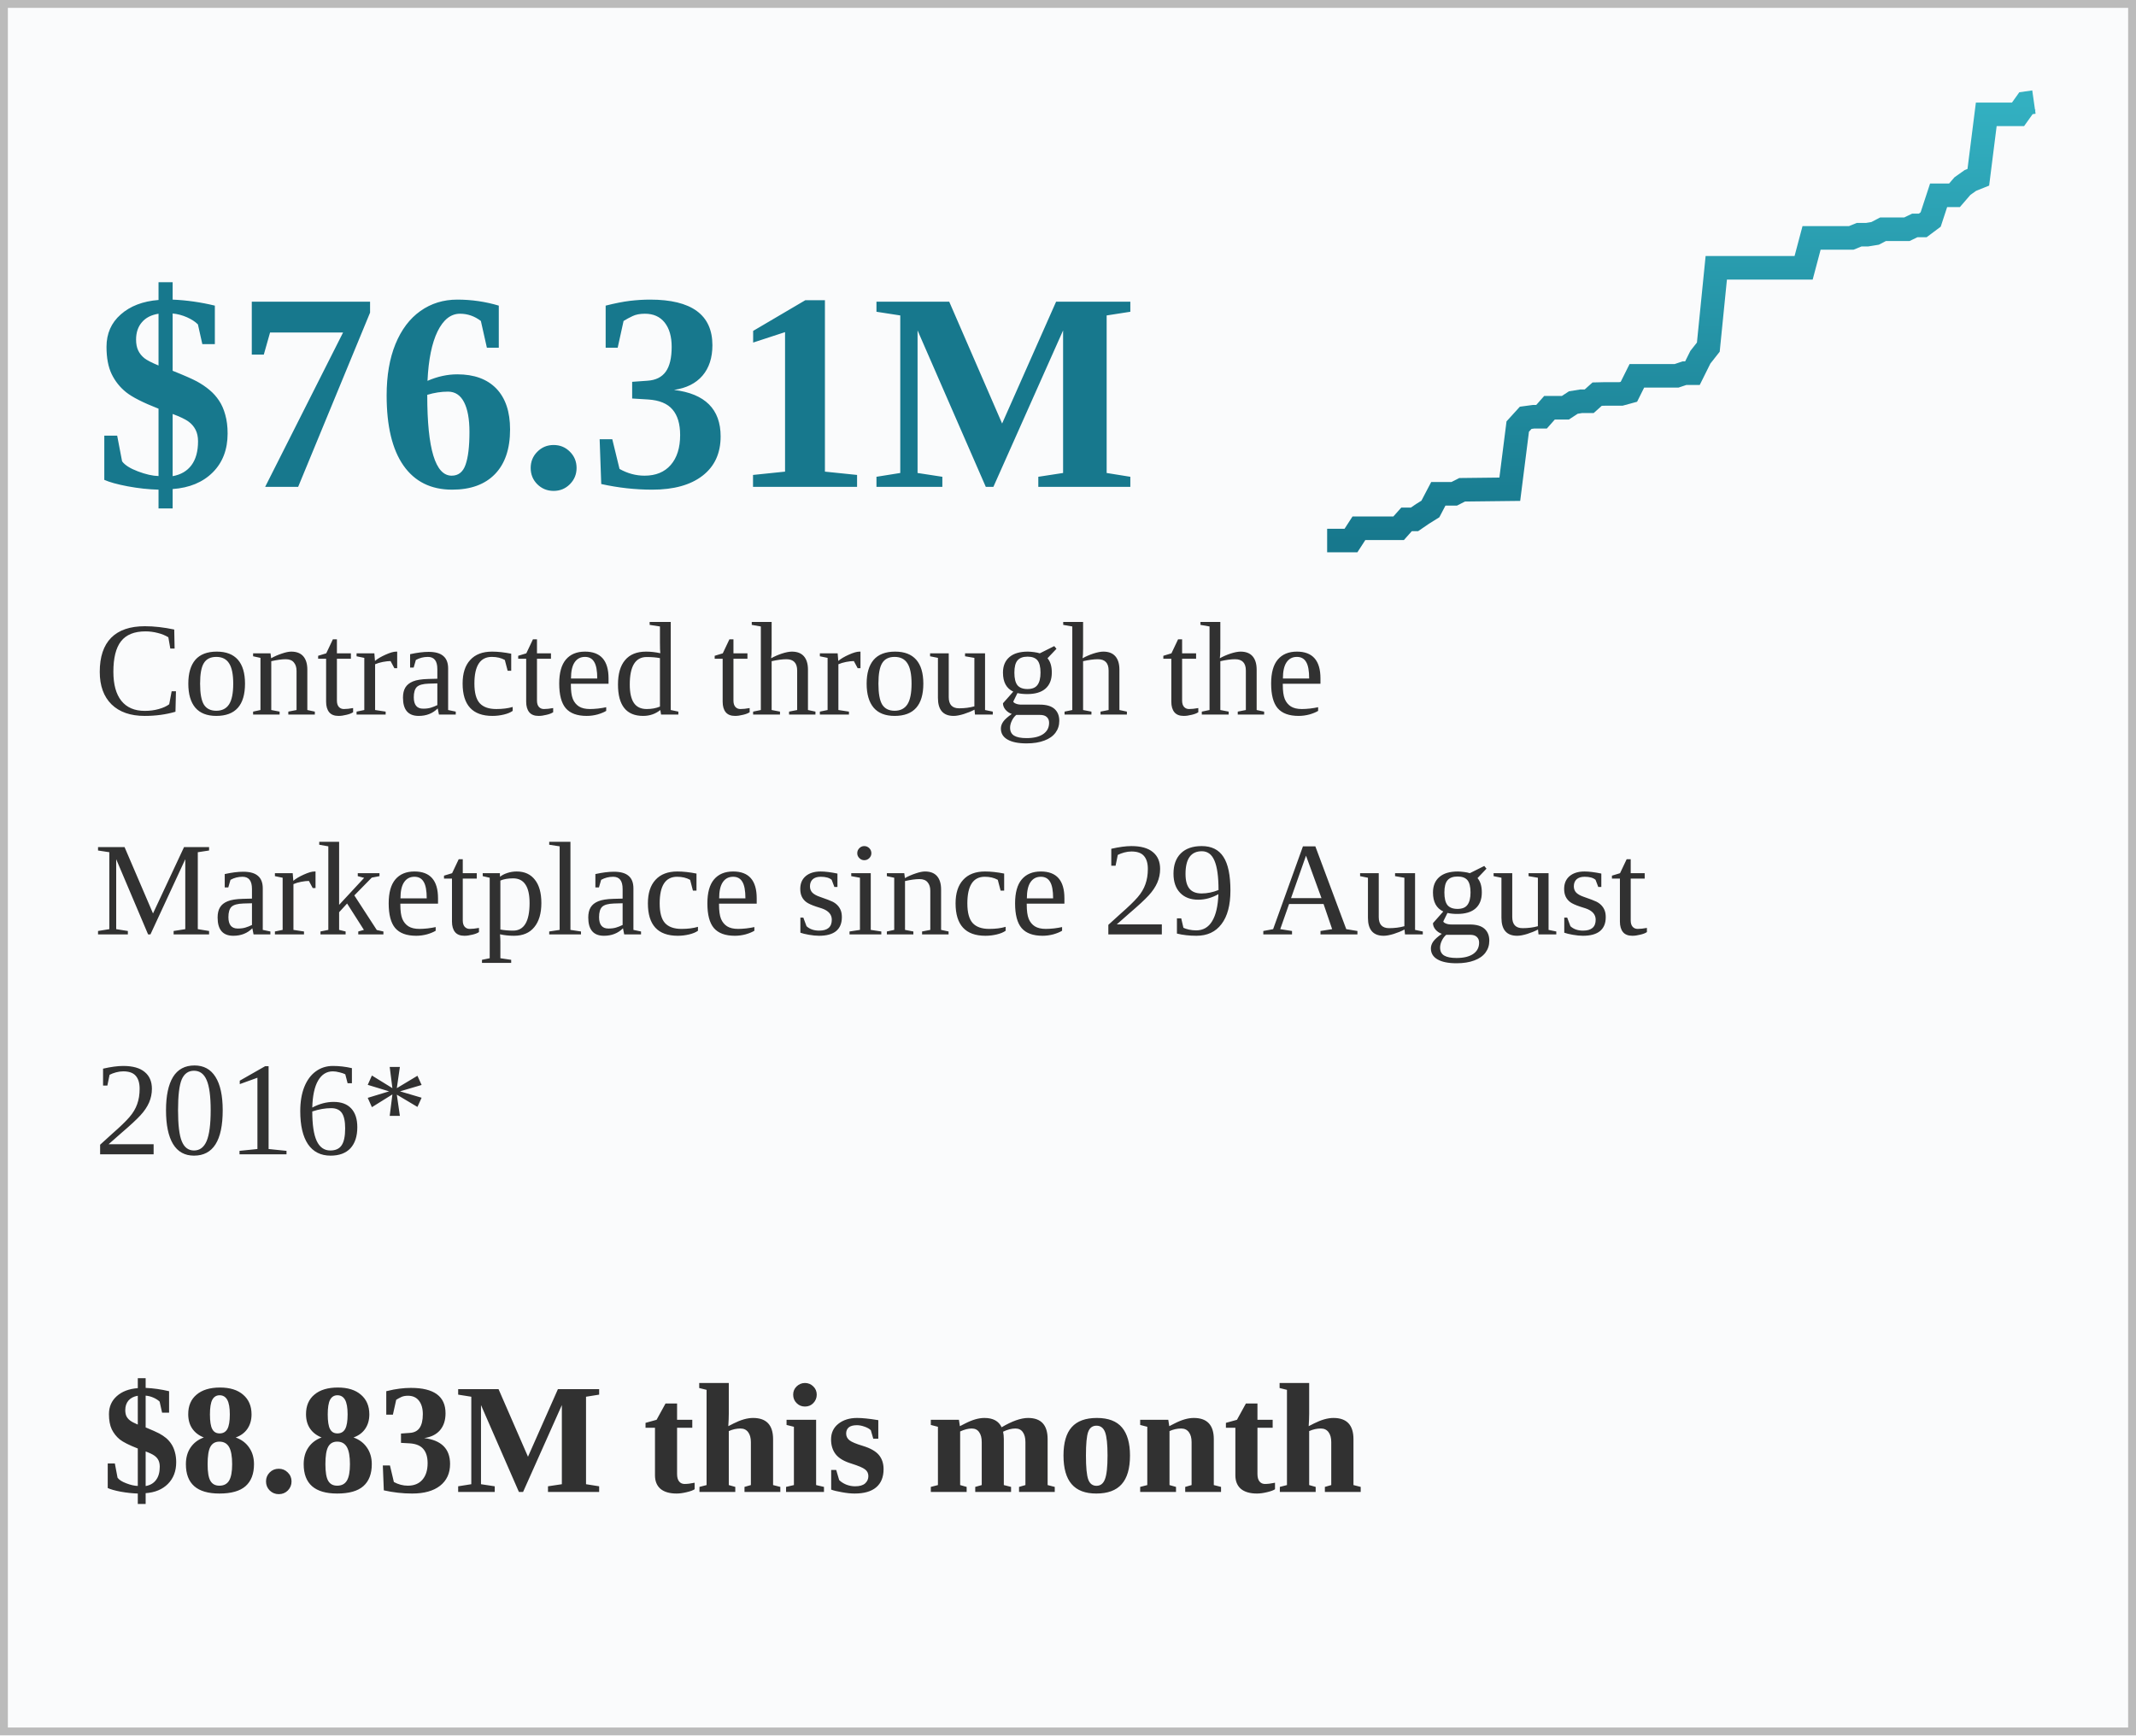
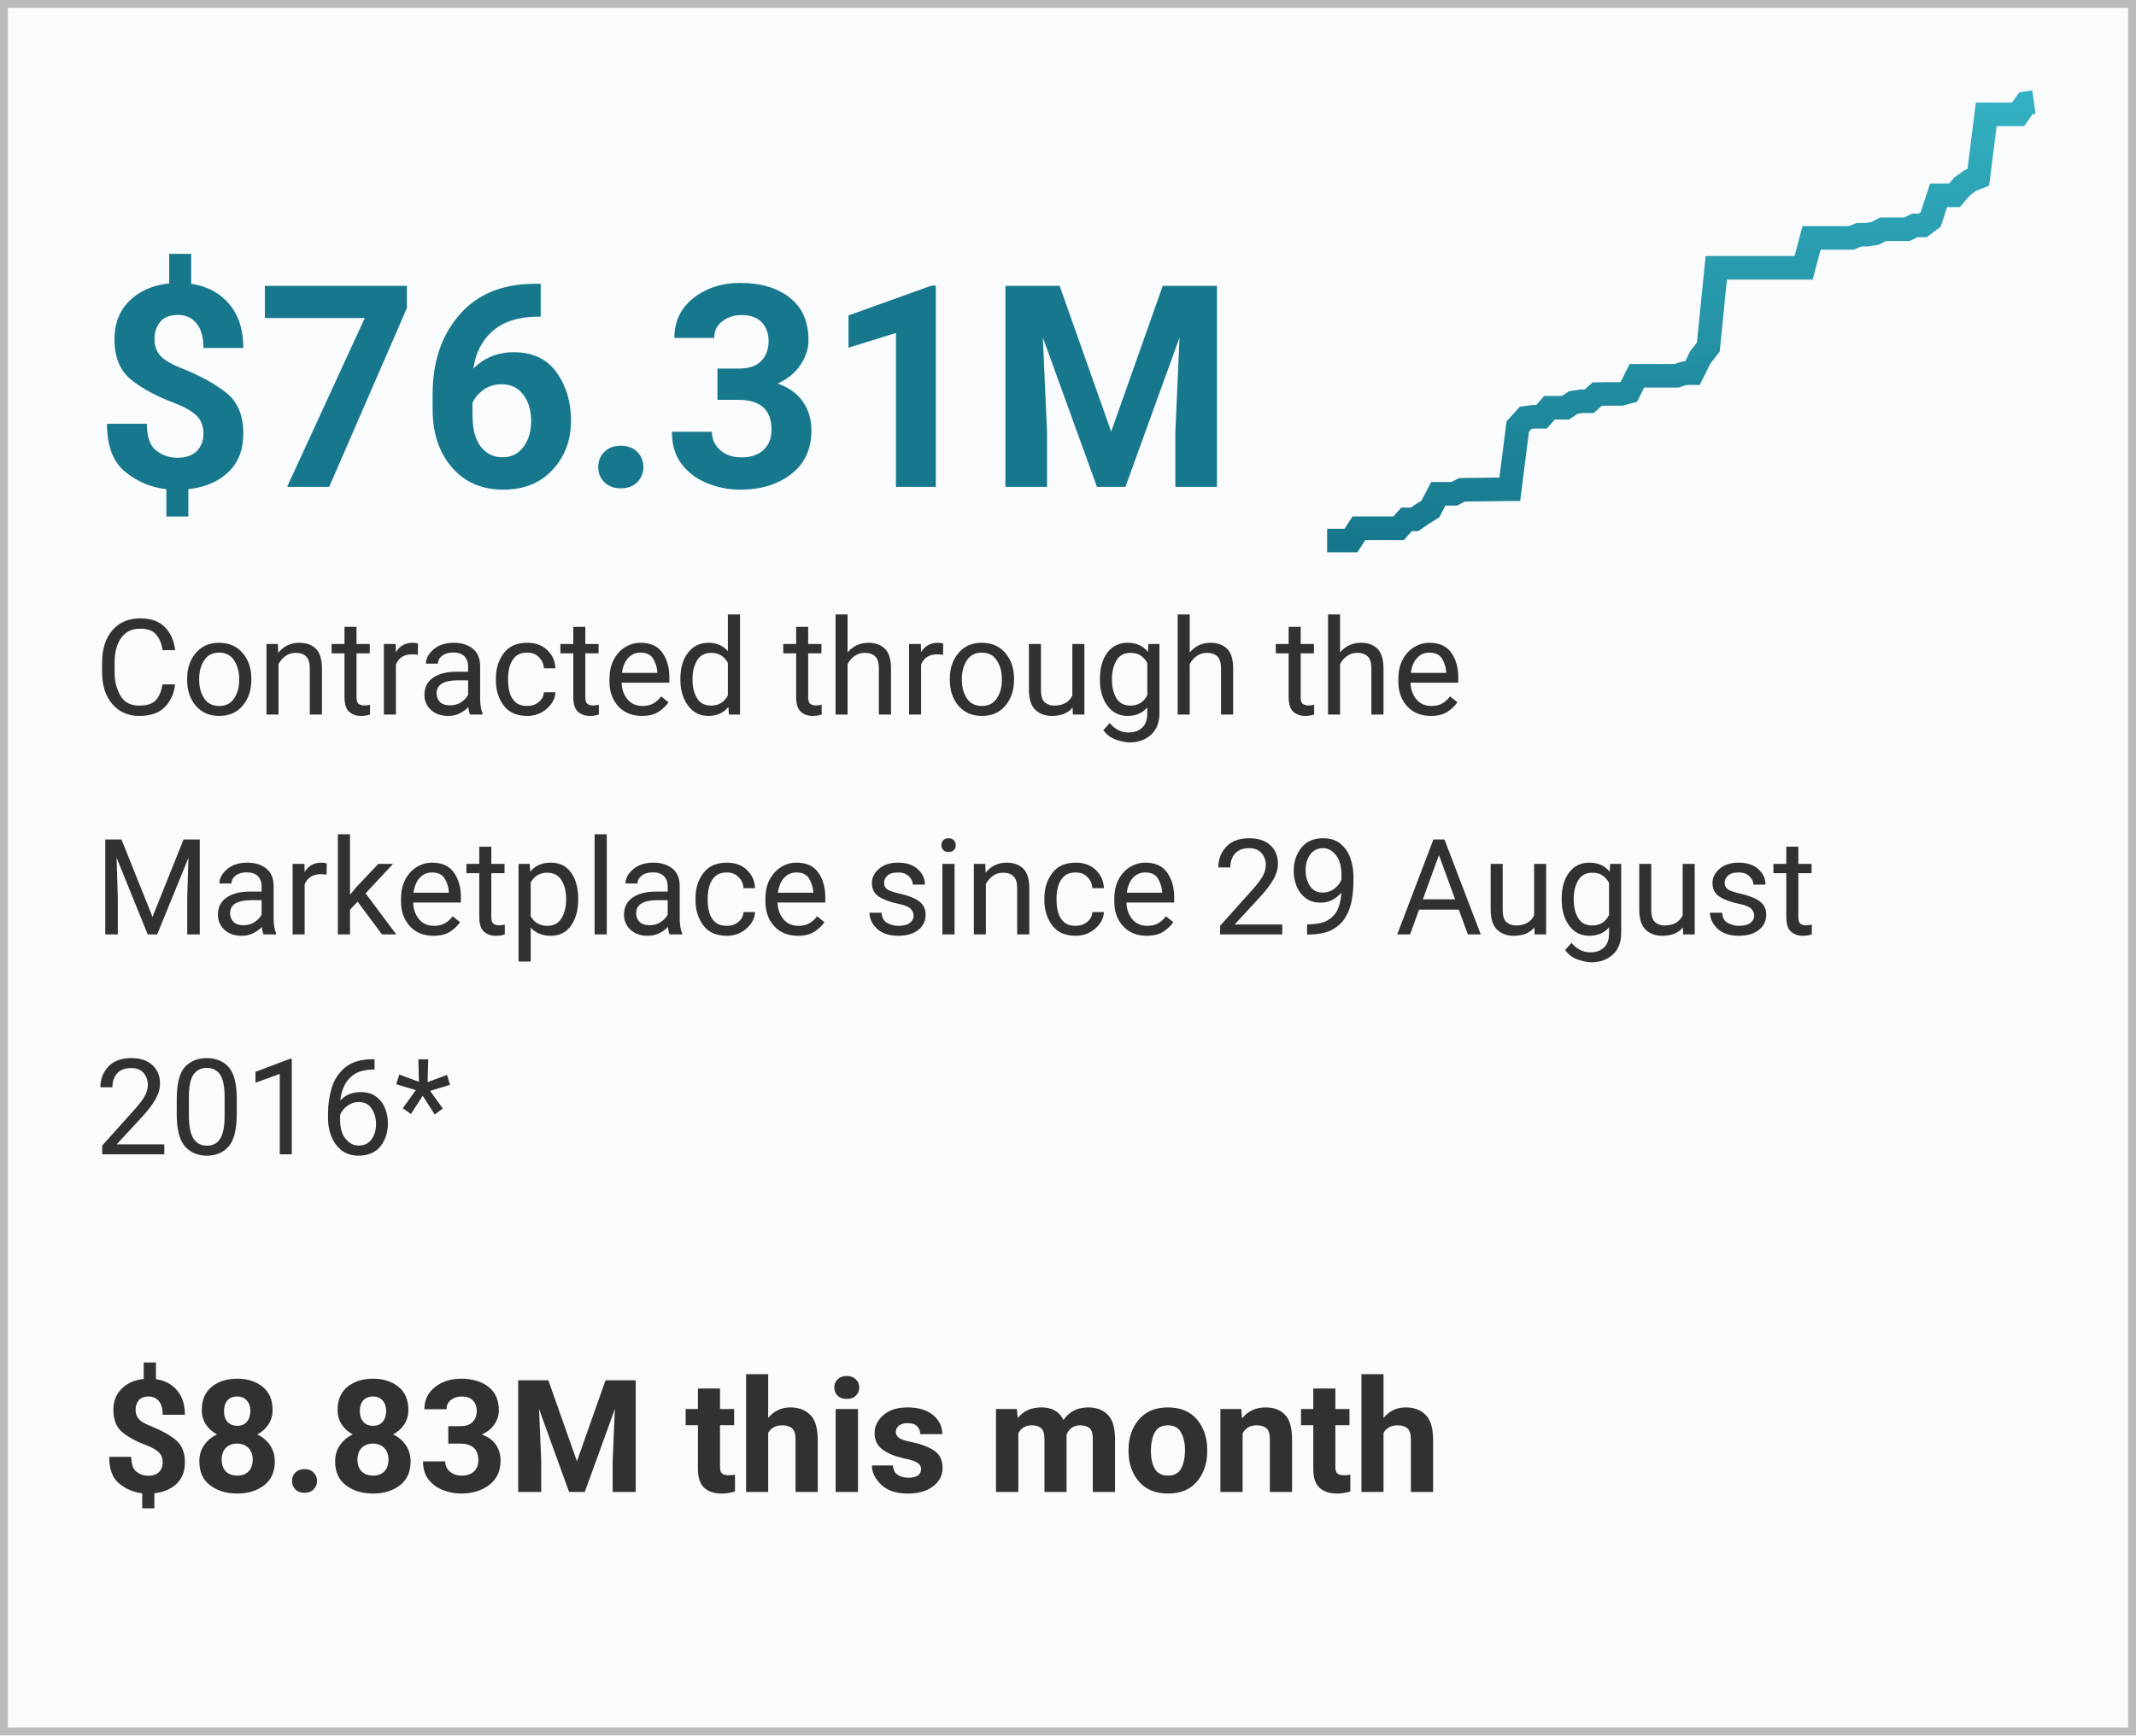
- <svg xmlns="http://www.w3.org/2000/svg" xmlns:xlink="http://www.w3.org/1999/xlink" width="272px" height="221px" viewBox="0 0 272 221" version="1.1">
+ <svg xmlns="http://www.w3.org/2000/svg" xmlns:xlink="http://www.w3.org/1999/xlink" font-family="-apple-system, BlinkMacSystemFont, &quot;Segoe UI&quot;, Roboto, Helvetica, Arial, sans-serif, &quot;Apple Color Emoji&quot;, &quot;Segoe UI Emoji&quot;, &quot;Segoe UI Symbol&quot;" width="272px" height="221px" viewBox="0 0 272 221" version="1.1">
  <defs>
    <rect id="path-1" x="0" y="0" width="272" height="221" />
    <linearGradient x1="50%" y1="0%" x2="50%" y2="100%" id="linearGradient-2">
      <stop stop-color="#33B0C1" offset="0%" />
      <stop stop-color="#17788D" offset="100%" />
    </linearGradient>
  </defs>
  <g id="Jan-monthly-report-less-than-767px" stroke="none" stroke-width="1" fill="none" fill-rule="evenodd" transform="translate(-24, -2017)">
    <g id="767-$-contracted-since-launch" transform="translate(24, 2017)">
      <g id="Group">
        <g id="Rectangle-Copy">
          <use fill="#FAFBFC" fill-rule="evenodd" xlink:href="#path-1" />
          <rect stroke="#BBBBBB" stroke-width="1" x="0.5" y="0.5" width="271" height="220" />
        </g>
        <text id="$76.31M" font-size="36" font-weight="bold" fill="#17788D">
          <tspan x="12" y="62">$76.31M</tspan>
        </text>
        <polyline id="Shape" stroke="url(#linearGradient-2)" stroke-width="3" points="169 68.839 172.033 68.839 173.046 67.274 178.102 67.274 179.112 66.143 180.123 66.143 181.135 65.451 182.146 64.819 183.158 62.887 185.179 62.887 186.191 62.374 192.258 62.304 193.27 54.321 194.281 53.208 195.293 53.072 196.303 53.072 197.314 51.927 199.337 51.927 200.349 51.263 201.36 51.099 202.37 51.099 203.382 50.192 204.393 50.168 206.416 50.168 207.426 49.893 208.439 47.862 209.449 47.862 213.495 47.862 214.505 47.523 215.517 47.523 216.528 45.49 217.539 44.208 218.551 34.107 229.674 34.107 230.686 30.296 235.742 30.296 236.753 29.886 237.765 29.886 238.775 29.722 239.786 29.196 240.798 29.196 242.821 29.196 243.832 28.71 244.842 28.71 245.854 27.952 246.865 24.87 247.877 24.87 248.888 24.87 249.898 23.7 250.91 22.981 251.921 22.574 252.933 14.561 253.944 14.561 256.977 14.561 257.989 13.144 259 13" />
        <text id="Contracted-through-t" font-size="17" font-weight="normal" line-spacing="28" fill="#313131">
          <tspan x="12" y="91">Contracted through the </tspan>
          <tspan x="12" y="119">Marketplace since 29 August </tspan>
          <tspan x="12" y="147">2016* </tspan>
        </text>
        <text id="$8.83M-this-month" font-size="20" font-weight="bold" line-spacing="28" fill="#313131">
          <tspan x="13" y="190">$8.83M this month</tspan>
        </text>
      </g>
    </g>
  </g>
</svg>
